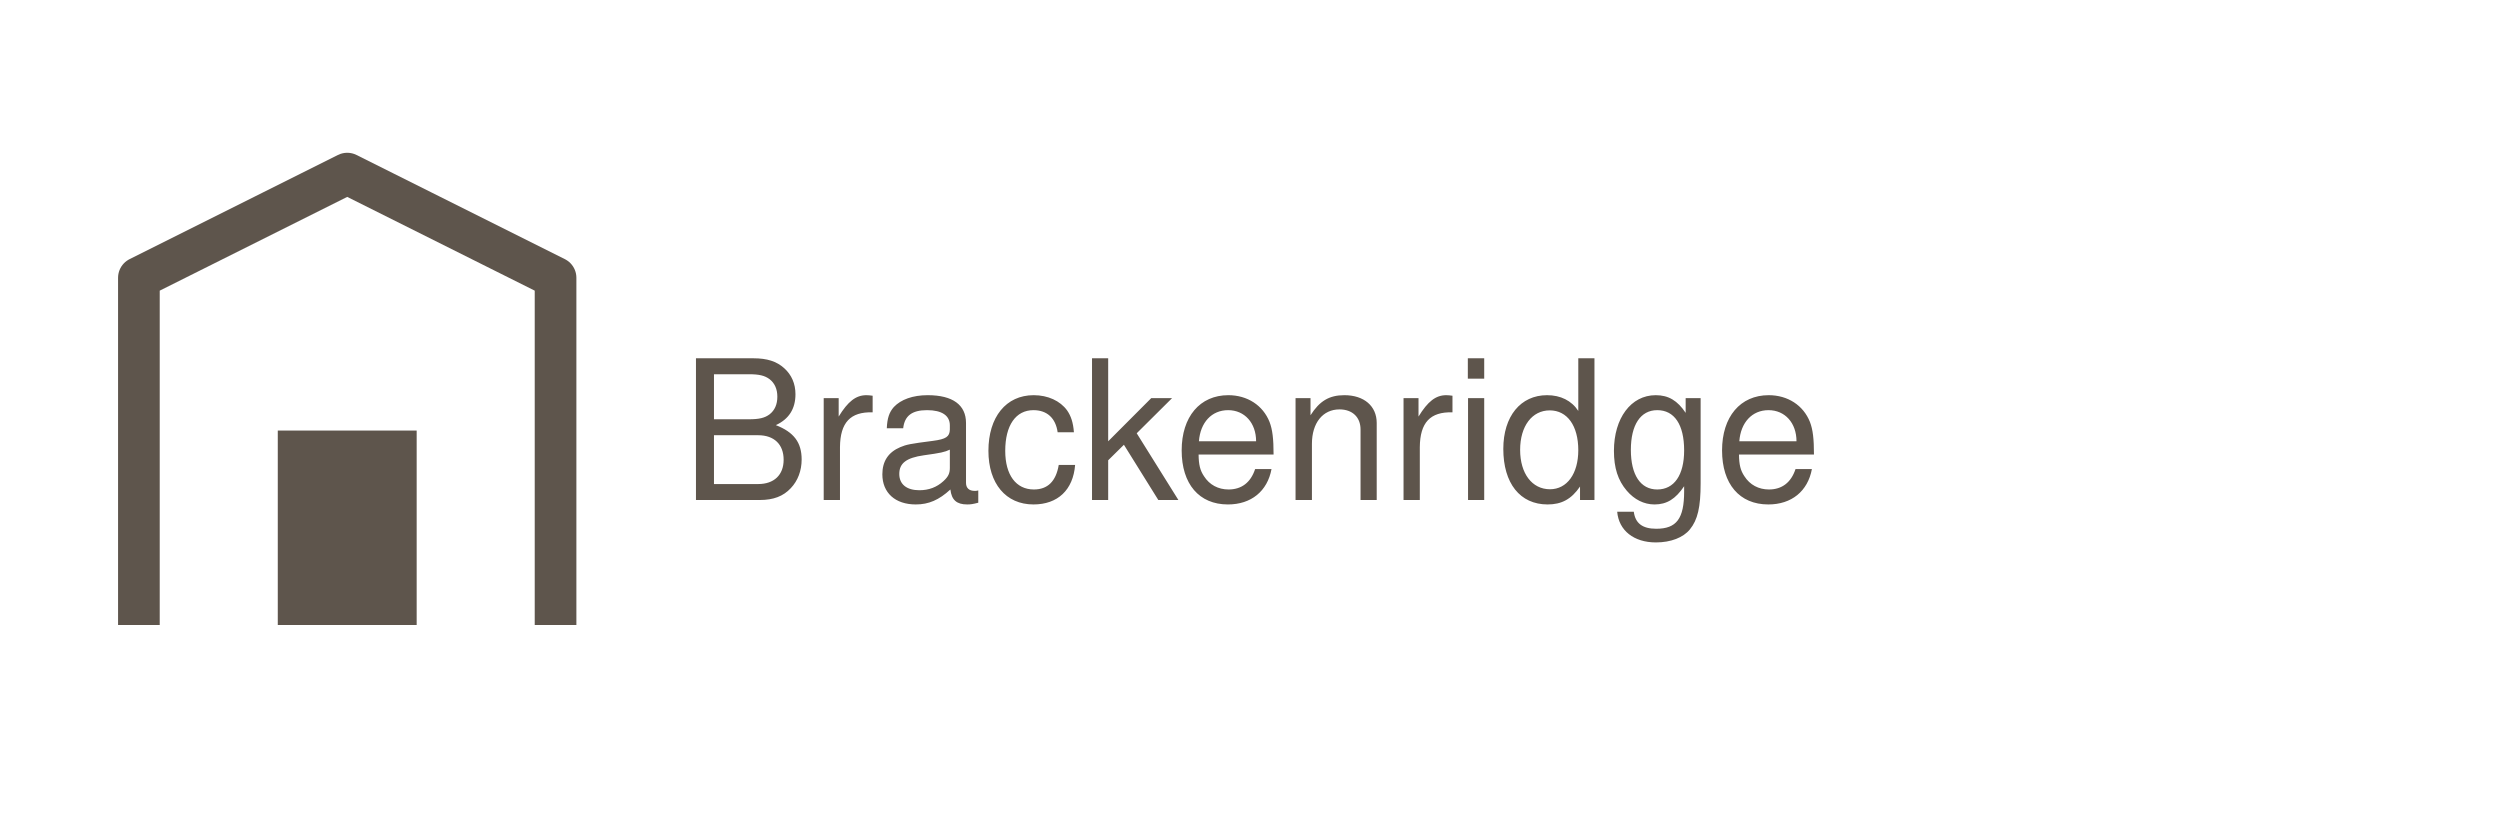
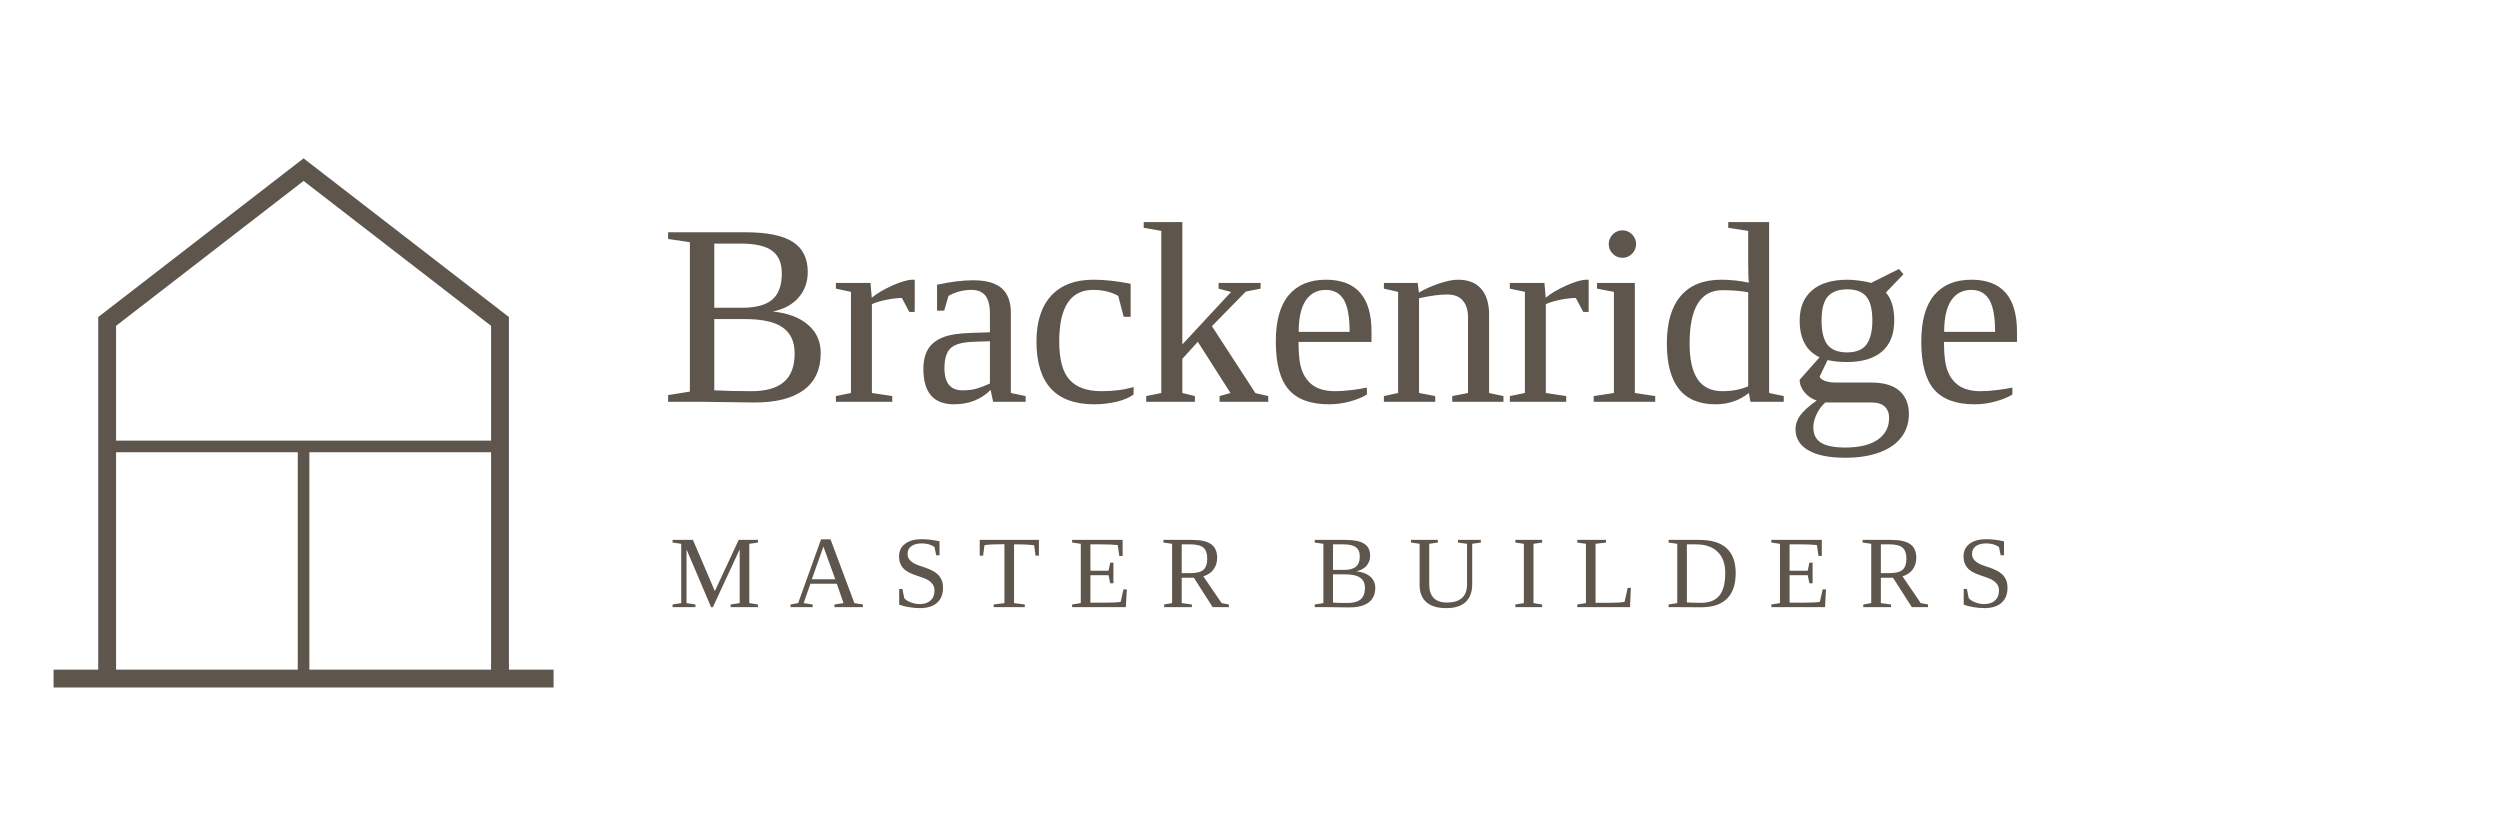
- <svg xmlns="http://www.w3.org/2000/svg" viewBox="0 0 360 120" width="360" height="120" role="img">
+ <svg xmlns="http://www.w3.org/2000/svg" viewBox="0 0 280 92" width="280" height="92" role="img">
  <style>svg{color:#5E554C}</style>
-   <path d="M20 90 L20 40 L50 25 L80 40 L80 90" fill="none" stroke="currentColor" stroke-width="6" stroke-linejoin="round" />
-   <rect x="40" y="62" width="20" height="28" fill="currentColor" />
-   <text x="98" y="72" font-family="Helvetica, Arial, sans-serif" font-size="28" fill="currentColor">Brackenridge</text>
+   <g fill="none" stroke="currentColor" stroke-width="2">
+     <path d="M12 76V36l22-17 22 17v40" />
+     <line x1="6" y1="76" x2="62" y2="76" />
+     <line x1="12" y1="50" x2="56" y2="50" stroke-width="1.3" />
+     <line x1="34" y1="50" x2="34" y2="76" stroke-width="1.3" />
+   </g>
+   <text x="74" y="45" font-family="var(--font-display, serif)" font-size="29" letter-spacing="-0.3" fill="currentColor">Brackenridge</text>
+   <text x="75" y="68" font-family="var(--font-body, sans-serif)" font-size="11.5" letter-spacing="3.2" fill="currentColor">MASTER BUILDERS</text>
</svg>
